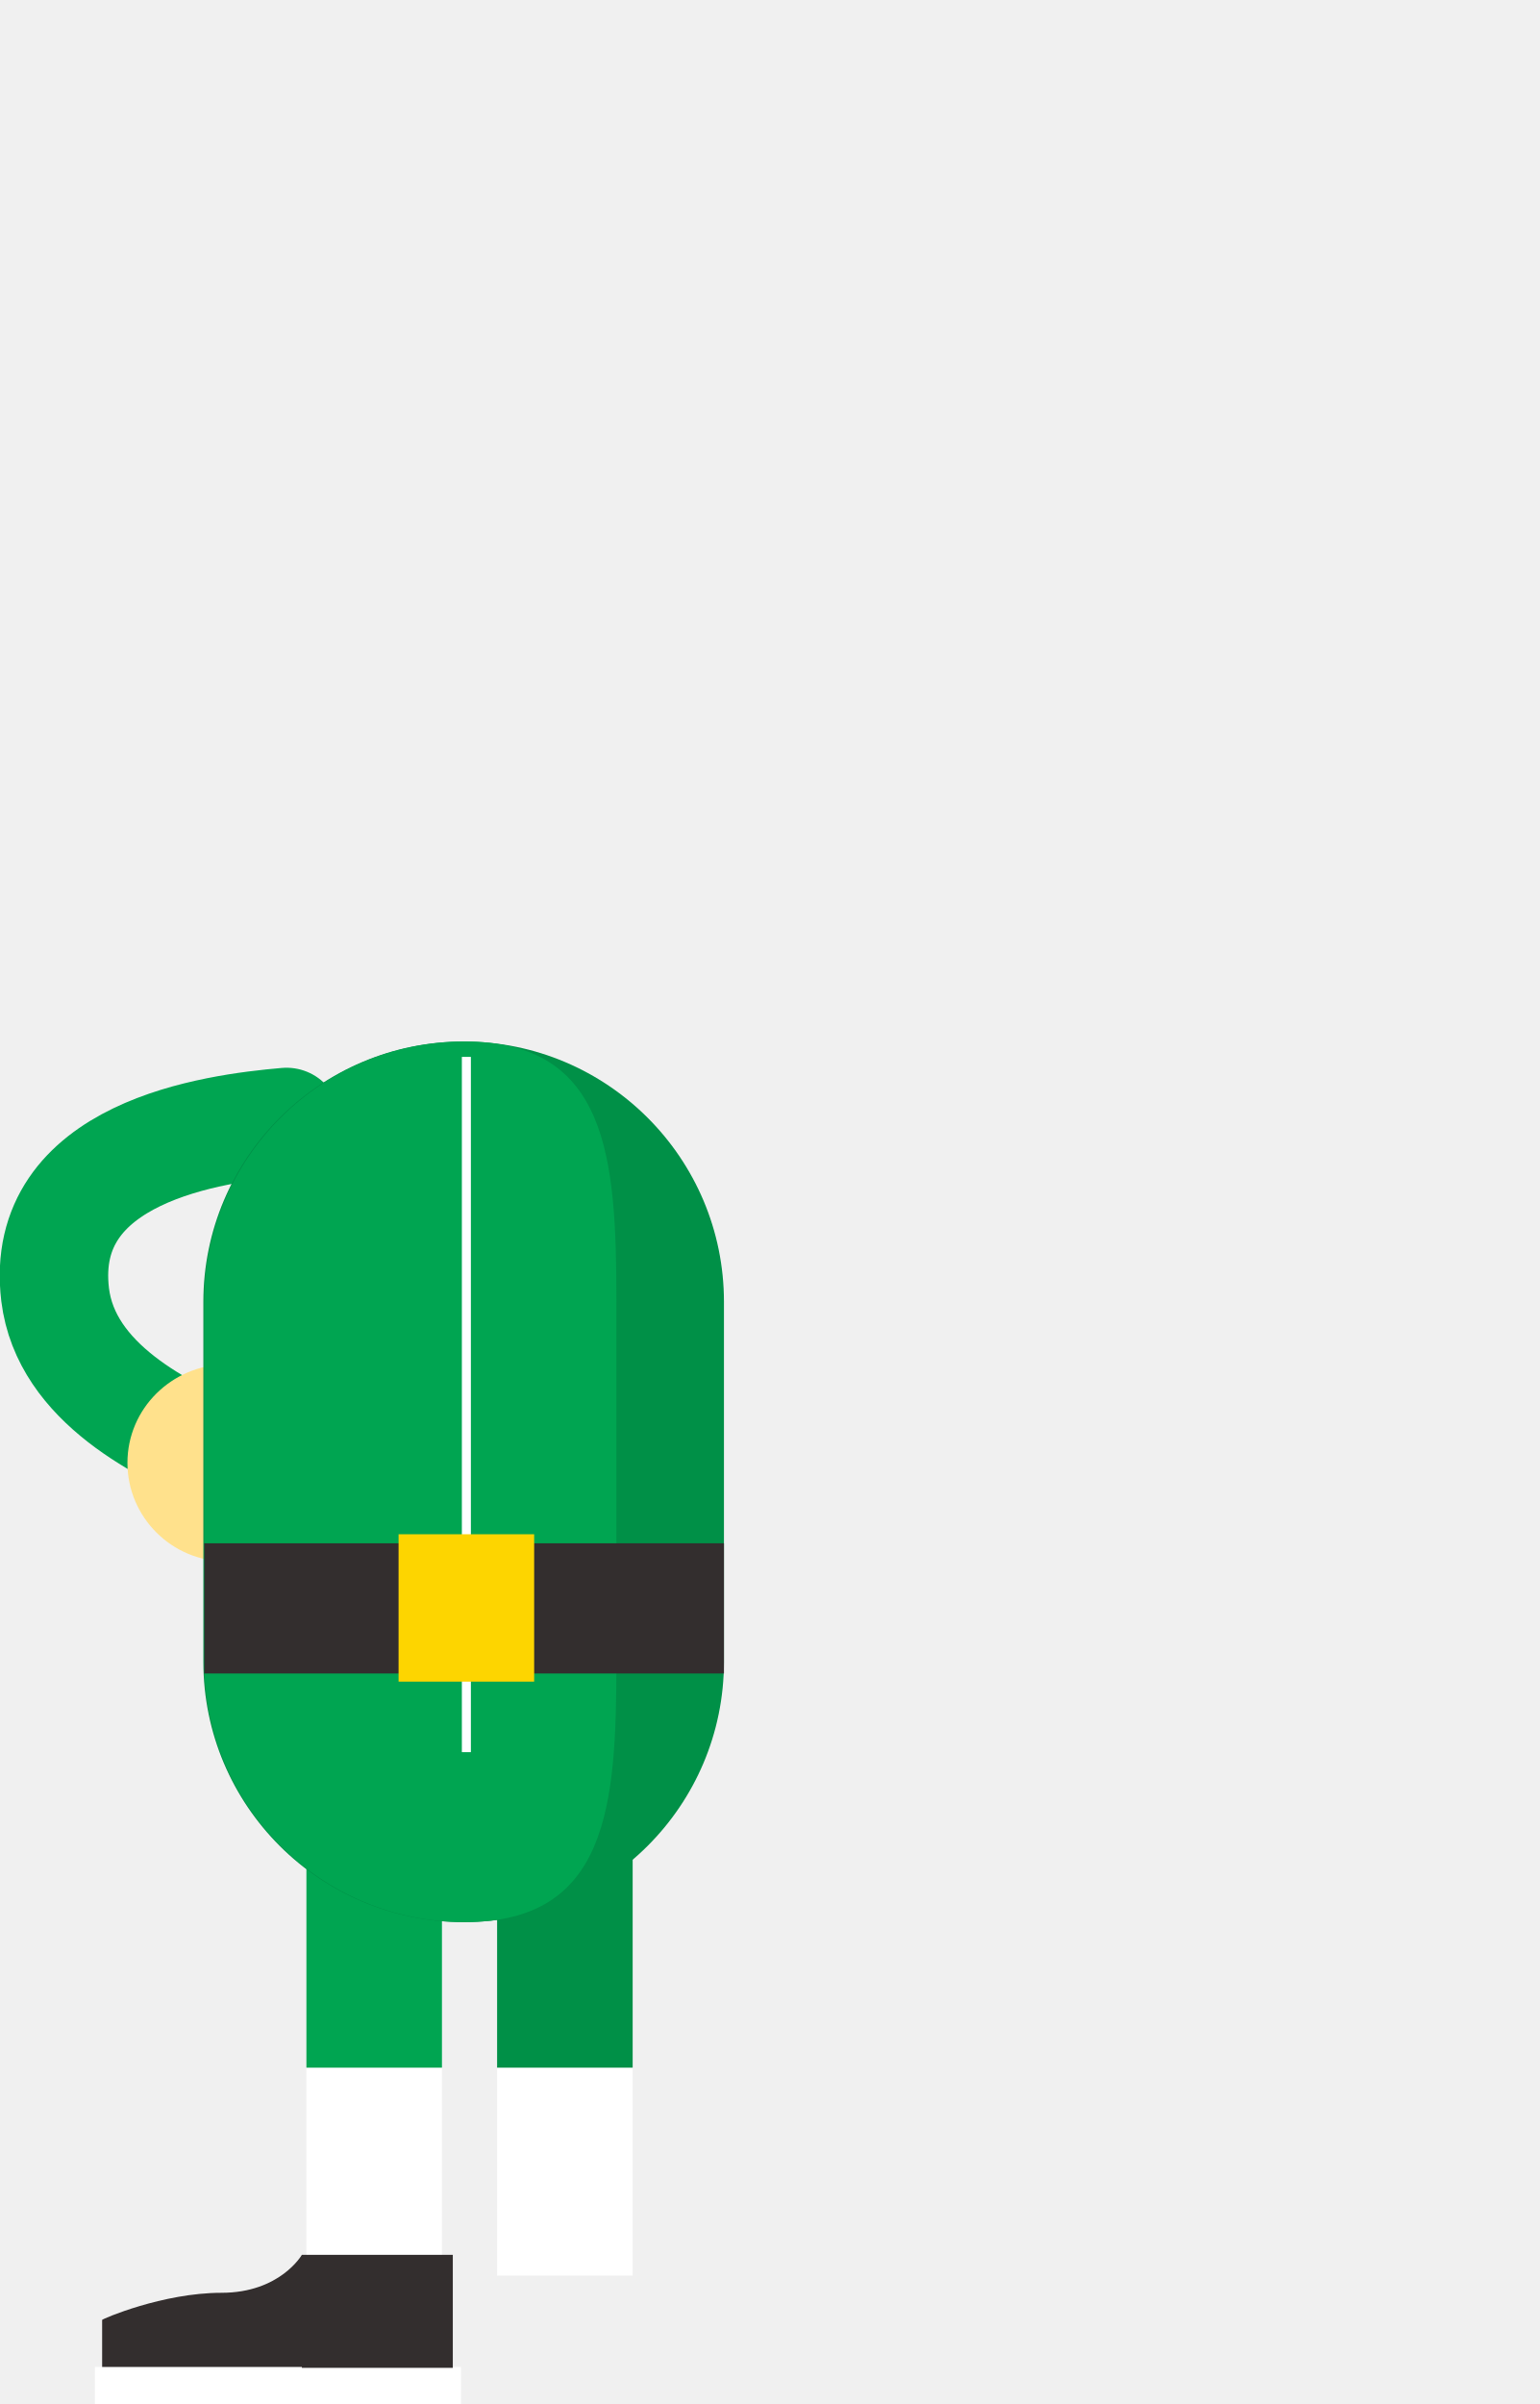
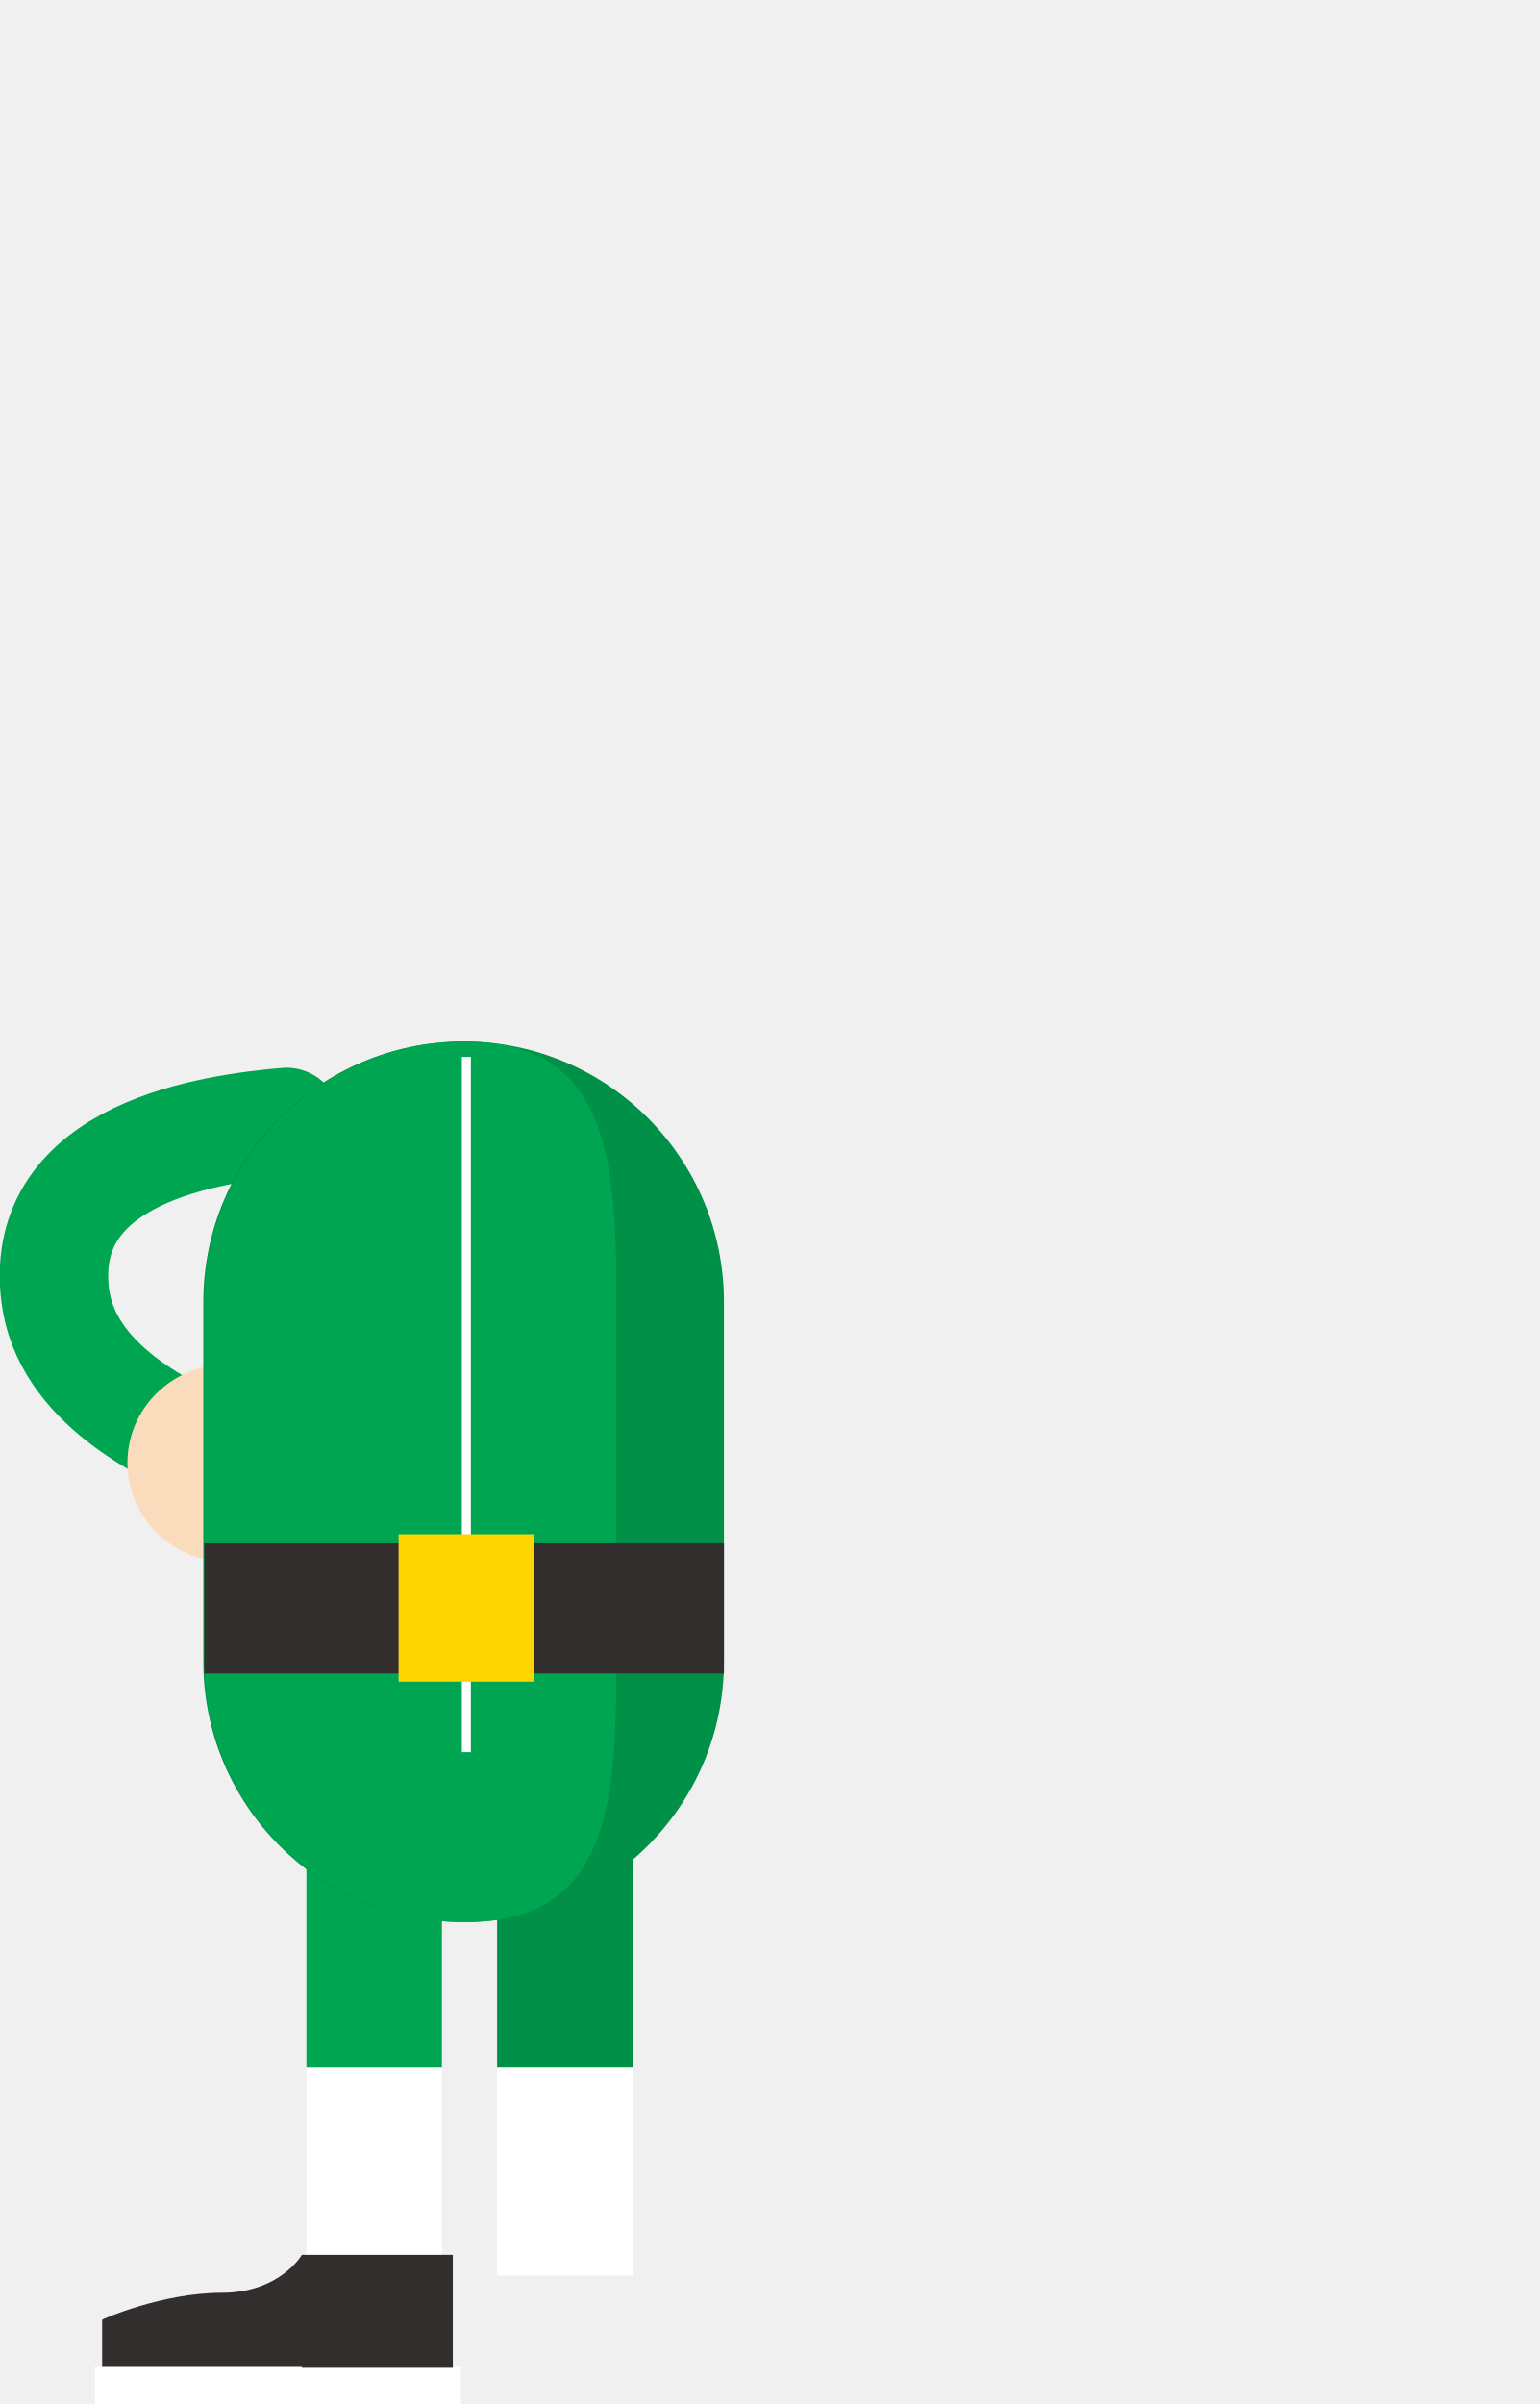
- <svg xmlns="http://www.w3.org/2000/svg" width="170.3" height="265.9" viewBox="0 0 170.3 265.9">
-   <path fill="#fff" d="M33.9 202.7h15v49h-15z" />
-   <path fill="#00A551" d="M33.9 202.7h15v26h-15z" />
-   <path fill="#fff" d="M55 202.7h15v49H55z" />
-   <path fill="#009047" d="M55 202.7h15v26H55z" />
-   <path stroke="#00A551" stroke-width="12" stroke-linecap="round" stroke-miterlimit="10" d="M31.7 124.1c-8.1.7-27.5 3.3-25.6 19.1 1.2 9.8 11.9 15 19.2 18.1" fill="none" />
-   <path fill="#FFE18C" d="M14.1 161.8c0 6 4.9 10.9 10.9 10.9s10.9-4.9 10.9-10.9S31 150.9 25 150.9c-6 .1-10.9 4.9-10.9 10.9z" />
-   <path fill="#009047" d="M80.1 183.8c0 15.9-12.9 28.8-28.8 28.8s-28.8-12.9-28.8-28.8V144c0-15.9 12.9-28.8 28.8-28.8s28.8 12.9 28.8 28.8v39.8z" />
-   <path fill="#00A551" d="M68.2 183.8c0 15.9-.9 28.8-16.8 28.8s-28.8-12.9-28.8-28.8V144c0-15.9 12.9-28.8 28.8-28.8s16.8 12.9 16.8 28.8v39.8z" />
-   <path stroke="#fff" stroke-width=".998" stroke-miterlimit="10" fill="none" d="M51.6 116.9v76.9" />
-   <path fill="#332E2E" d="M22.6 170.7h57.5v14.4H22.6z" />
-   <path fill="#FDD500" d="M44.1 169.7h15V186h-15z" />
-   <path fill="#fff" d="M10.5 261.8H51v4.1H10.5z" />
-   <path fill="#332E2E" d="M24.5 253.6c6.5 0 8.9-4.2 8.9-4.2h16.7v12.5H33.4v-.1H11.3v-5.2c0-.1 6.7-3 13.2-3z" />
+ <svg xmlns="http://www.w3.org/2000/svg" id="Layer_1" width="170.3" height="265.9" viewBox="0 0 170.3 265.9">
+   <style>.st0{fill:#fff}.st1{fill:#00a551}.st2{fill:#009047}.st3{fill:none;stroke:#00a551;stroke-width:12;stroke-linecap:round;stroke-miterlimit:10}.st4{fill:#fadcbc}.st5{fill:none;stroke:#fff;stroke-width:.998;stroke-miterlimit:10}.st6{fill:#332e2e}.st7{fill:#fdd500}</style>
+   <path class="st0" d="M33.9 202.7h15v49h-15v-49z" />
+   <path class="st1" d="M33.9 202.7h15v26h-15v-26z" />
+   <path class="st0" d="M55 202.7h15v49H55v-49z" />
+   <path class="st2" d="M55 202.7h15v26H55v-26z" />
+   <path class="st3" d="M31.7 124.1c-8.1.7-27.5 3.3-25.6 19.1 1.2 9.8 11.9 15 19.2 18.1" />
+   <path class="st4" d="M14.1 161.8c0 6 4.9 10.9 10.9 10.9s10.9-4.9 10.9-10.9S31 150.9 25 150.9c-6 .1-10.9 4.9-10.9 10.9z" />
+   <path class="st2" d="M80.1 183.8c0 15.9-12.9 28.8-28.8 28.8s-28.8-12.9-28.8-28.8V144c0-15.9 12.9-28.8 28.8-28.8s28.8 12.9 28.8 28.8v39.8z" />
+   <path class="st1" d="M68.2 183.8c0 15.9-.9 28.8-16.8 28.8s-28.8-12.9-28.8-28.8V144c0-15.9 12.9-28.8 28.8-28.8s16.8 12.9 16.8 28.8v39.8z" />
+   <path class="st5" d="M51.6 116.9v76.9" />
+   <path class="st6" d="M22.6 170.7h57.5v14.4H22.6v-14.4z" />
+   <path class="st7" d="M44.1 169.7h15V186h-15v-16.3z" />
+   <path class="st0" d="M10.5 261.8H51v4.1H10.5v-4.1z" />
+   <path class="st6" d="M24.5 253.6c6.5 0 8.9-4.2 8.9-4.2h16.7v12.5H33.4v-.1H11.3v-5.2c0-.1 6.7-3 13.2-3z" />
</svg>
